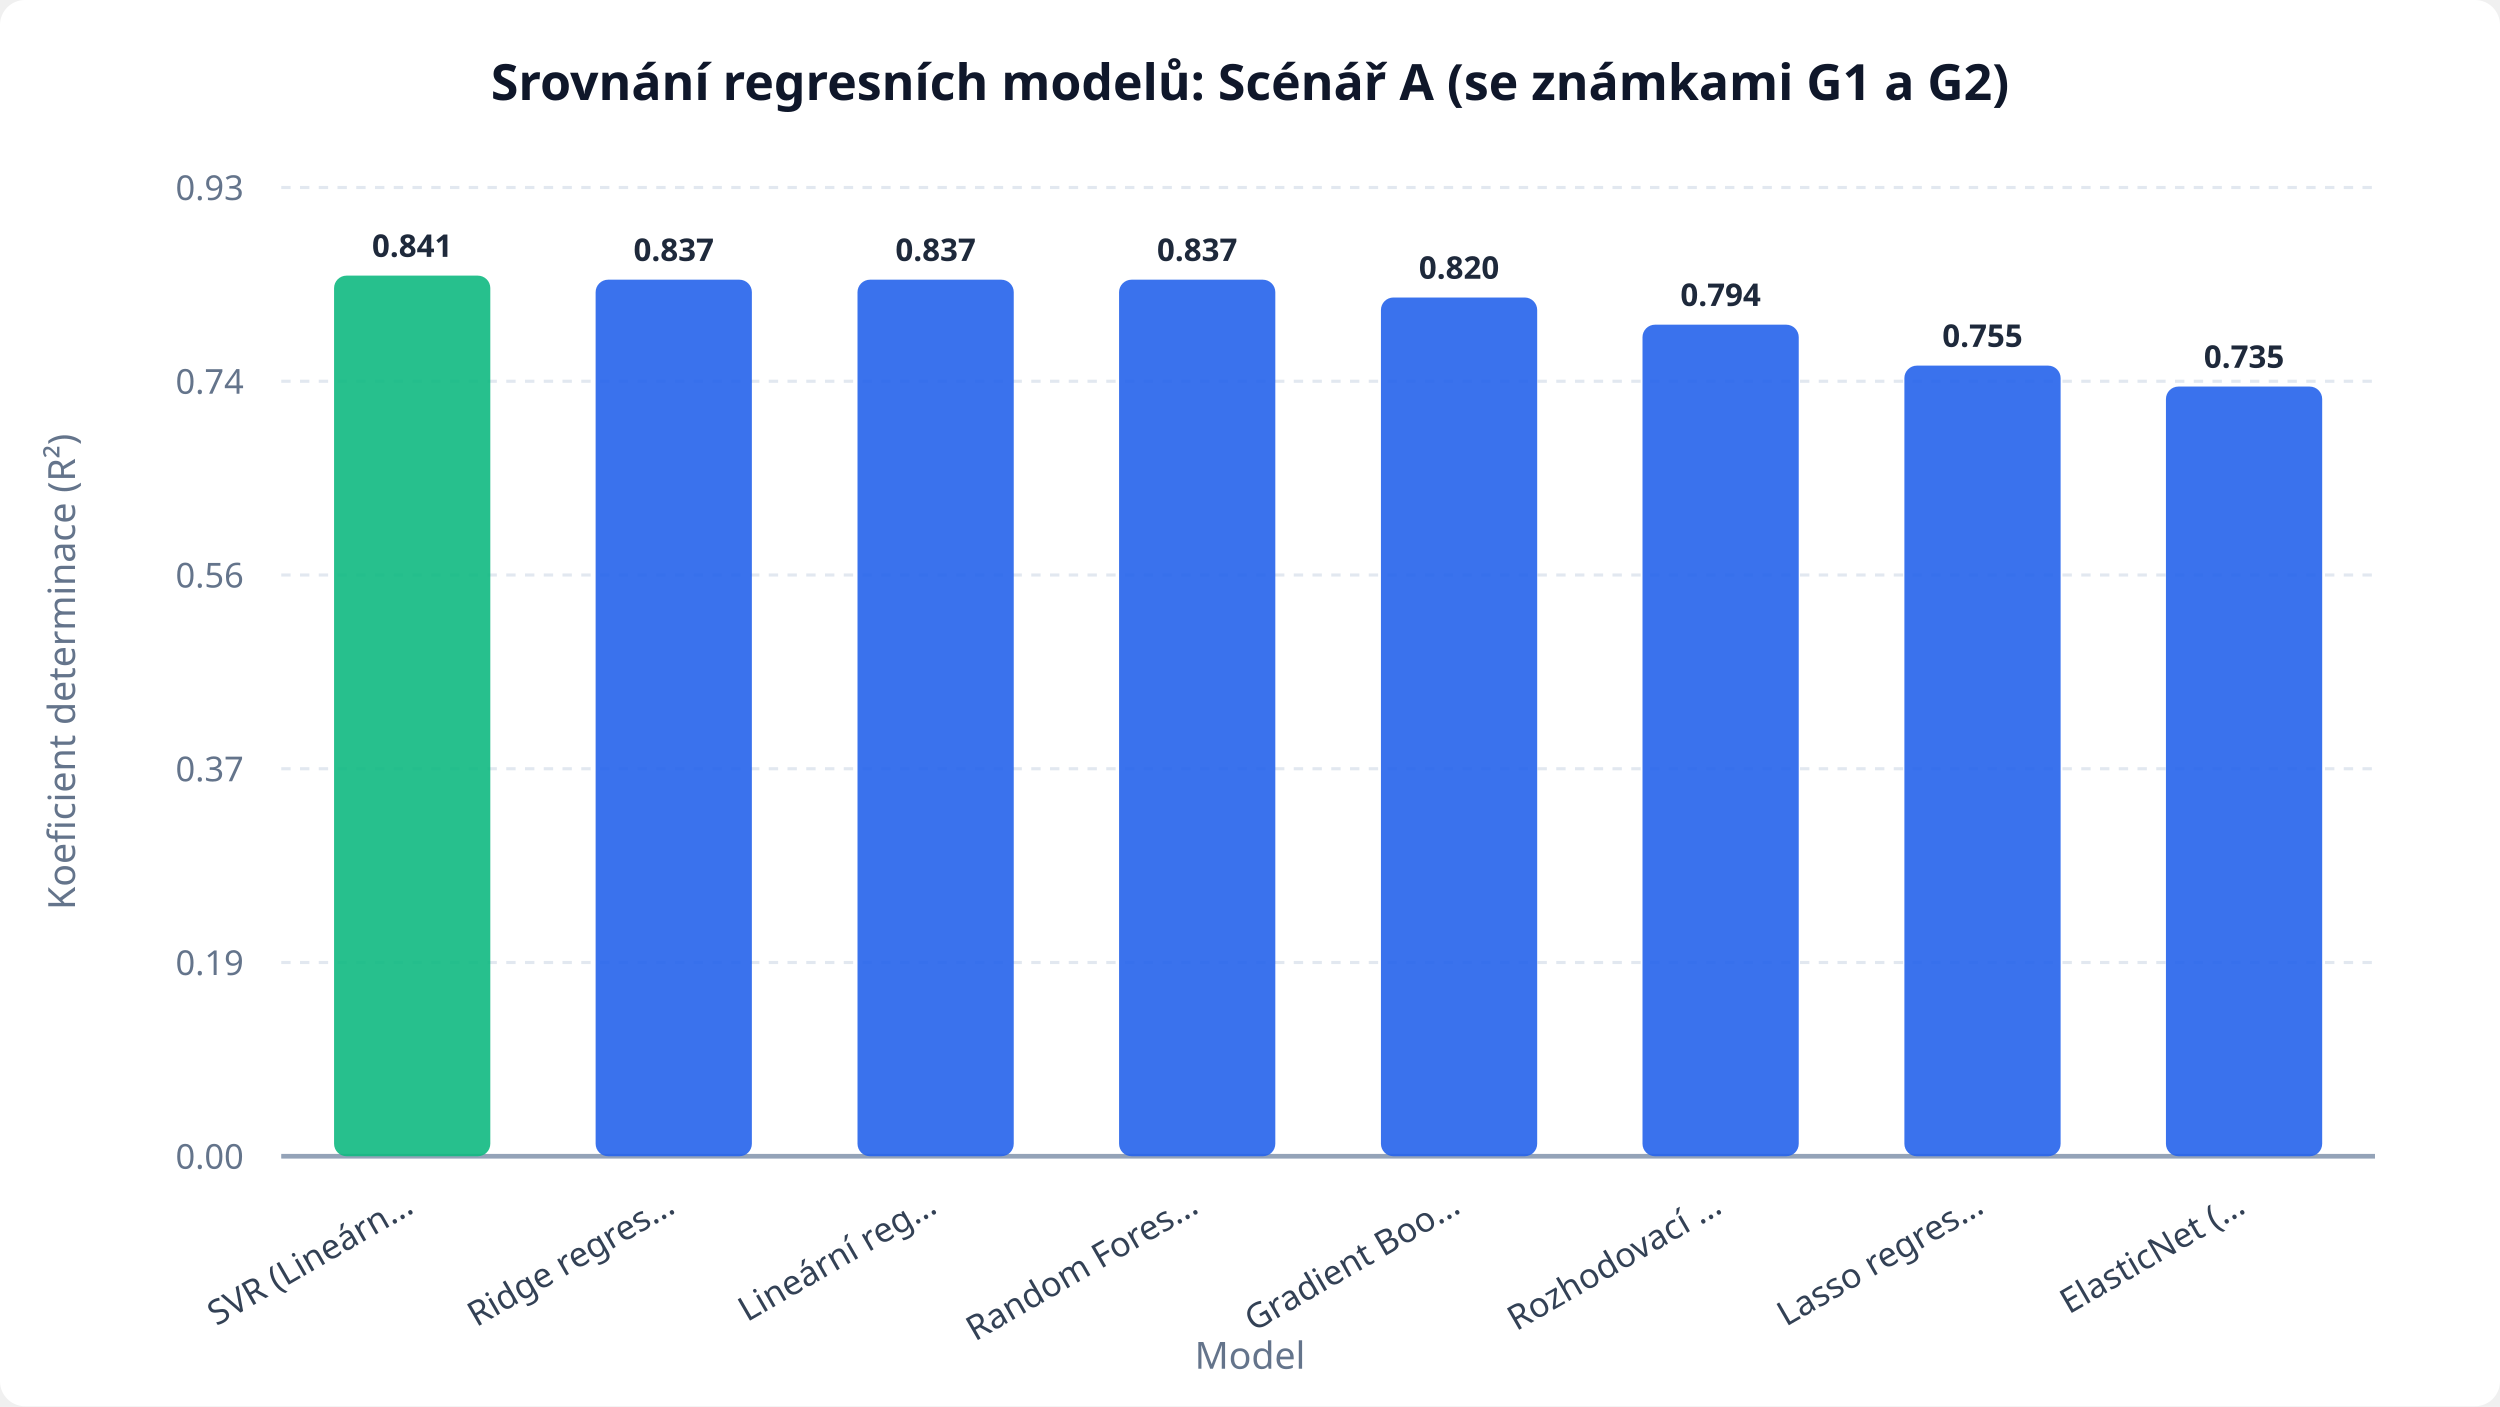
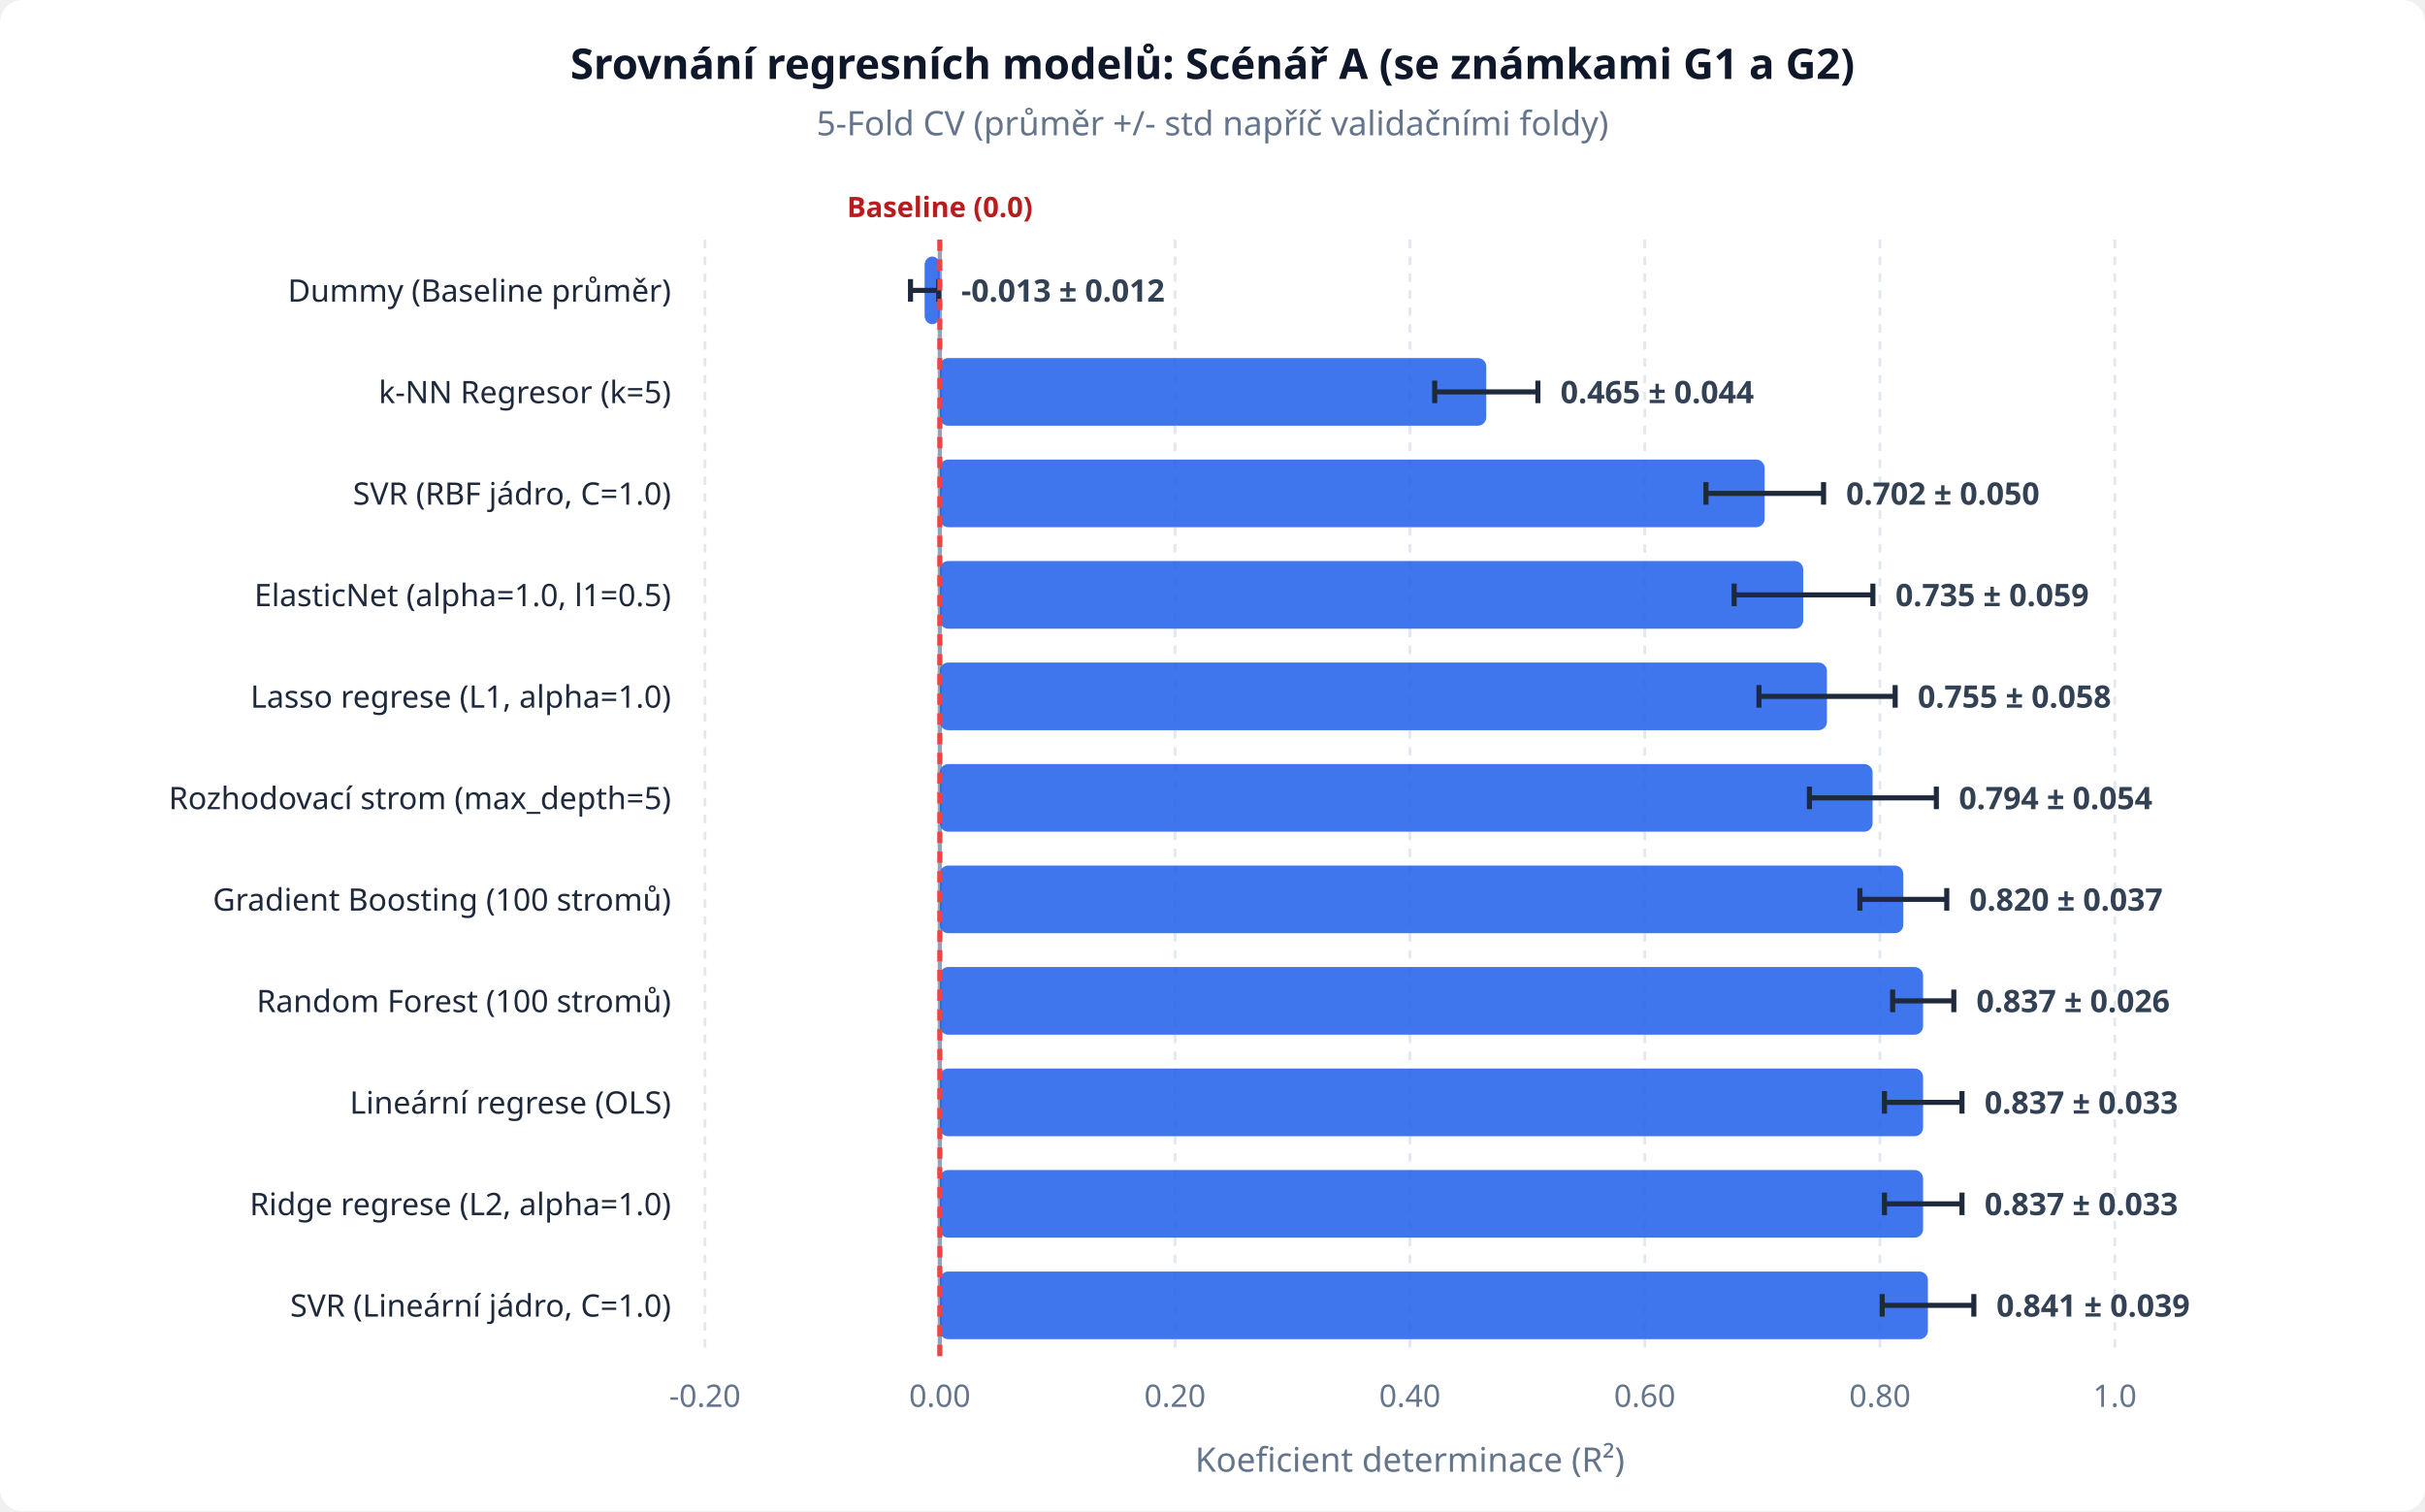
- <svg xmlns="http://www.w3.org/2000/svg" viewBox="0 0 800 450" width="800" height="450" style="background:#ffffff; border-radius:8px; border:1px solid #e2e8f0; font-family:system-ui, sans-serif;">
-   <rect width="800" height="450" fill="#ffffff" rx="8" />
-   <text x="400.0" y="32" text-anchor="middle" font-size="16" font-weight="bold" fill="#0f172a">Srovnání regresních modelů: Scénář A (se známkami G1 a G2)</text>
-   <text x="400.0" y="438" text-anchor="middle" font-size="12" fill="#64748b">Model</text>
-   <text x="24" y="215.0" text-anchor="middle" font-size="12" fill="#64748b" transform="rotate(-90, 24, 215.0)">Koeficient determinace (R²)</text>
-   <line x1="90" y1="370.0" x2="760" y2="370.0" stroke="#e2e8f0" stroke-width="1" stroke-dasharray="3 3" />
-   <line x1="90" y1="308.0" x2="760" y2="308.0" stroke="#e2e8f0" stroke-width="1" stroke-dasharray="3 3" />
-   <line x1="90" y1="246.0" x2="760" y2="246.0" stroke="#e2e8f0" stroke-width="1" stroke-dasharray="3 3" />
-   <line x1="90" y1="184.0" x2="760" y2="184.0" stroke="#e2e8f0" stroke-width="1" stroke-dasharray="3 3" />
-   <line x1="90" y1="122.0" x2="760" y2="122.0" stroke="#e2e8f0" stroke-width="1" stroke-dasharray="3 3" />
-   <line x1="90" y1="60.0" x2="760" y2="60.0" stroke="#e2e8f0" stroke-width="1" stroke-dasharray="3 3" />
-   <line x1="90" y1="370.0" x2="760" y2="370.0" stroke="#94a3b8" stroke-width="1.5" />
-   <rect x="106.9" y="88.2" width="50.0" height="281.8" rx="4" fill="#10b981" opacity="0.9" />
-   <text x="131.9" y="82.2" text-anchor="middle" font-family="system-ui, sans-serif" font-size="10" font-weight="600" fill="#1e293b">0.841</text>
-   <rect x="190.6" y="89.5" width="50.0" height="280.5" rx="4" fill="#2563eb" opacity="0.9" />
-   <text x="215.6" y="83.5" text-anchor="middle" font-family="system-ui, sans-serif" font-size="10" font-weight="600" fill="#1e293b">0.837</text>
-   <rect x="274.4" y="89.5" width="50.0" height="280.5" rx="4" fill="#2563eb" opacity="0.9" />
-   <text x="299.4" y="83.5" text-anchor="middle" font-family="system-ui, sans-serif" font-size="10" font-weight="600" fill="#1e293b">0.837</text>
-   <rect x="358.1" y="89.5" width="50.0" height="280.5" rx="4" fill="#2563eb" opacity="0.9" />
-   <text x="383.1" y="83.5" text-anchor="middle" font-family="system-ui, sans-serif" font-size="10" font-weight="600" fill="#1e293b">0.837</text>
-   <rect x="441.9" y="95.2" width="50.0" height="274.8" rx="4" fill="#2563eb" opacity="0.9" />
-   <text x="466.9" y="89.2" text-anchor="middle" font-family="system-ui, sans-serif" font-size="10" font-weight="600" fill="#1e293b">0.820</text>
-   <rect x="525.6" y="103.9" width="50.0" height="266.1" rx="4" fill="#2563eb" opacity="0.9" />
-   <text x="550.6" y="97.9" text-anchor="middle" font-family="system-ui, sans-serif" font-size="10" font-weight="600" fill="#1e293b">0.794</text>
-   <rect x="609.4" y="117.0" width="50.0" height="253.0" rx="4" fill="#2563eb" opacity="0.9" />
-   <text x="634.4" y="111.0" text-anchor="middle" font-family="system-ui, sans-serif" font-size="10" font-weight="600" fill="#1e293b">0.755</text>
-   <rect x="693.1" y="123.7" width="50.0" height="246.3" rx="4" fill="#2563eb" opacity="0.9" />
-   <text x="718.1" y="117.7" text-anchor="middle" font-family="system-ui, sans-serif" font-size="10" font-weight="600" fill="#1e293b">0.735</text>
-   <text x="78" y="374.0" text-anchor="end" font-family="system-ui, sans-serif" font-size="11" fill="#64748b">0.00</text>
-   <text x="78" y="312.0" text-anchor="end" font-family="system-ui, sans-serif" font-size="11" fill="#64748b">0.19</text>
-   <text x="78" y="250.0" text-anchor="end" font-family="system-ui, sans-serif" font-size="11" fill="#64748b">0.37</text>
-   <text x="78" y="188.0" text-anchor="end" font-family="system-ui, sans-serif" font-size="11" fill="#64748b">0.56</text>
-   <text x="78" y="126.0" text-anchor="end" font-family="system-ui, sans-serif" font-size="11" fill="#64748b">0.74</text>
-   <text x="78" y="64.0" text-anchor="end" font-family="system-ui, sans-serif" font-size="11" fill="#64748b">0.93</text>
-   <text x="131.9" y="388.0" text-anchor="end" font-family="system-ui, sans-serif" font-size="11" fill="#334155" transform="rotate(-30, 131.9, 386.0)">SVR (Lineárn…</text>
-   <text x="215.6" y="388.0" text-anchor="end" font-family="system-ui, sans-serif" font-size="11" fill="#334155" transform="rotate(-30, 215.6, 386.0)">Ridge regres…</text>
-   <text x="299.4" y="388.0" text-anchor="end" font-family="system-ui, sans-serif" font-size="11" fill="#334155" transform="rotate(-30, 299.4, 386.0)">Lineární reg…</text>
-   <text x="383.1" y="388.0" text-anchor="end" font-family="system-ui, sans-serif" font-size="11" fill="#334155" transform="rotate(-30, 383.1, 386.0)">Random Fores…</text>
-   <text x="466.9" y="388.0" text-anchor="end" font-family="system-ui, sans-serif" font-size="11" fill="#334155" transform="rotate(-30, 466.9, 386.0)">Gradient Boo…</text>
-   <text x="550.6" y="388.0" text-anchor="end" font-family="system-ui, sans-serif" font-size="11" fill="#334155" transform="rotate(-30, 550.6, 386.0)">Rozhodovací …</text>
-   <text x="634.4" y="388.0" text-anchor="end" font-family="system-ui, sans-serif" font-size="11" fill="#334155" transform="rotate(-30, 634.4, 386.0)">Lasso regres…</text>
-   <text x="718.1" y="388.0" text-anchor="end" font-family="system-ui, sans-serif" font-size="11" fill="#334155" transform="rotate(-30, 718.1, 386.0)">ElasticNet (…</text>
+ <svg xmlns="http://www.w3.org/2000/svg" viewBox="0 0 860 536" width="860" height="536" style="background:#ffffff; border-radius:8px; border:1px solid #e2e8f0; font-family:system-ui, sans-serif;">
+   <rect width="860" height="536" fill="#ffffff" rx="8" />
+   <text x="430.0" y="28" text-anchor="middle" font-size="15" font-weight="bold" fill="#0f172a">Srovnání regresních modelů: Scénář A (se známkami G1 a G2)</text>
+   <text x="430.0" y="48" text-anchor="middle" font-size="12" fill="#64748b">5-Fold CV (průměr +/- std napříč validačními foldy)</text>
+   <text x="500.0" y="522" text-anchor="middle" font-size="12" fill="#64748b">Koeficient determinace (R²)</text>
+   <line x1="250.0" y1="85" x2="250.0" y2="481" stroke="#e2e8f0" stroke-width="1" stroke-dasharray="3 3" />
+   <line x1="333.3" y1="85" x2="333.3" y2="481" stroke="#e2e8f0" stroke-width="1" stroke-dasharray="3 3" />
+   <line x1="416.7" y1="85" x2="416.7" y2="481" stroke="#e2e8f0" stroke-width="1" stroke-dasharray="3 3" />
+   <line x1="500.0" y1="85" x2="500.0" y2="481" stroke="#e2e8f0" stroke-width="1" stroke-dasharray="3 3" />
+   <line x1="583.3" y1="85" x2="583.3" y2="481" stroke="#e2e8f0" stroke-width="1" stroke-dasharray="3 3" />
+   <line x1="666.7" y1="85" x2="666.7" y2="481" stroke="#e2e8f0" stroke-width="1" stroke-dasharray="3 3" />
+   <line x1="750.0" y1="85" x2="750.0" y2="481" stroke="#e2e8f0" stroke-width="1" stroke-dasharray="3 3" />
+   <line x1="333.3" y1="85" x2="333.3" y2="481" stroke="#94a3b8" stroke-width="1.5" />
+   <rect x="327.9" y="91.0" width="5.4" height="24" rx="3" fill="#2563eb" opacity="0.88" />
+   <rect x="333.3" y="127.0" width="193.8" height="24" rx="3" fill="#2563eb" opacity="0.88" />
+   <rect x="333.3" y="163.0" width="292.5" height="24" rx="3" fill="#2563eb" opacity="0.88" />
+   <rect x="333.3" y="199.0" width="306.2" height="24" rx="3" fill="#2563eb" opacity="0.88" />
+   <rect x="333.3" y="235.0" width="314.6" height="24" rx="3" fill="#2563eb" opacity="0.88" />
+   <rect x="333.3" y="271.0" width="330.8" height="24" rx="3" fill="#2563eb" opacity="0.88" />
+   <rect x="333.3" y="307.0" width="341.7" height="24" rx="3" fill="#2563eb" opacity="0.88" />
+   <rect x="333.3" y="343.0" width="348.7" height="24" rx="3" fill="#2563eb" opacity="0.88" />
+   <rect x="333.3" y="379.0" width="348.7" height="24" rx="3" fill="#2563eb" opacity="0.88" />
+   <rect x="333.3" y="415.0" width="348.7" height="24" rx="3" fill="#2563eb" opacity="0.88" />
+   <rect x="333.3" y="451.0" width="350.4" height="24" rx="3" fill="#2563eb" opacity="0.88" />
+   <line x1="322.9" y1="103.0" x2="332.9" y2="103.0" stroke="#1e293b" stroke-width="1.8" />
+   <line x1="322.9" y1="99.0" x2="322.9" y2="107.0" stroke="#1e293b" stroke-width="1.8" />
+   <line x1="332.9" y1="99.0" x2="332.9" y2="107.0" stroke="#1e293b" stroke-width="1.8" />
+   <line x1="508.8" y1="139.0" x2="545.4" y2="139.0" stroke="#1e293b" stroke-width="1.8" />
+   <line x1="508.8" y1="135.0" x2="508.8" y2="143.0" stroke="#1e293b" stroke-width="1.8" />
+   <line x1="545.4" y1="135.0" x2="545.4" y2="143.0" stroke="#1e293b" stroke-width="1.8" />
+   <line x1="605.0" y1="175.0" x2="646.7" y2="175.0" stroke="#1e293b" stroke-width="1.8" />
+   <line x1="605.0" y1="171.0" x2="605.0" y2="179.0" stroke="#1e293b" stroke-width="1.8" />
+   <line x1="646.7" y1="171.0" x2="646.7" y2="179.0" stroke="#1e293b" stroke-width="1.8" />
+   <line x1="615.0" y1="211.0" x2="664.2" y2="211.0" stroke="#1e293b" stroke-width="1.8" />
+   <line x1="615.0" y1="207.0" x2="615.0" y2="215.0" stroke="#1e293b" stroke-width="1.8" />
+   <line x1="664.2" y1="207.0" x2="664.2" y2="215.0" stroke="#1e293b" stroke-width="1.8" />
+   <line x1="623.8" y1="247.0" x2="672.1" y2="247.0" stroke="#1e293b" stroke-width="1.8" />
+   <line x1="623.8" y1="243.0" x2="623.8" y2="251.0" stroke="#1e293b" stroke-width="1.8" />
+   <line x1="672.1" y1="243.0" x2="672.1" y2="251.0" stroke="#1e293b" stroke-width="1.8" />
+   <line x1="641.7" y1="283.0" x2="686.7" y2="283.0" stroke="#1e293b" stroke-width="1.8" />
+   <line x1="641.7" y1="279.0" x2="641.7" y2="287.0" stroke="#1e293b" stroke-width="1.8" />
+   <line x1="686.7" y1="279.0" x2="686.7" y2="287.0" stroke="#1e293b" stroke-width="1.8" />
+   <line x1="659.6" y1="319.0" x2="690.4" y2="319.0" stroke="#1e293b" stroke-width="1.8" />
+   <line x1="659.6" y1="315.0" x2="659.6" y2="323.0" stroke="#1e293b" stroke-width="1.8" />
+   <line x1="690.4" y1="315.0" x2="690.4" y2="323.0" stroke="#1e293b" stroke-width="1.8" />
+   <line x1="671.2" y1="355.0" x2="692.9" y2="355.0" stroke="#1e293b" stroke-width="1.8" />
+   <line x1="671.2" y1="351.0" x2="671.2" y2="359.0" stroke="#1e293b" stroke-width="1.8" />
+   <line x1="692.9" y1="351.0" x2="692.9" y2="359.0" stroke="#1e293b" stroke-width="1.8" />
+   <line x1="668.3" y1="391.0" x2="695.8" y2="391.0" stroke="#1e293b" stroke-width="1.8" />
+   <line x1="668.3" y1="387.0" x2="668.3" y2="395.0" stroke="#1e293b" stroke-width="1.8" />
+   <line x1="695.8" y1="387.0" x2="695.8" y2="395.0" stroke="#1e293b" stroke-width="1.8" />
+   <line x1="668.3" y1="427.0" x2="695.8" y2="427.0" stroke="#1e293b" stroke-width="1.8" />
+   <line x1="668.3" y1="423.0" x2="668.3" y2="431.0" stroke="#1e293b" stroke-width="1.8" />
+   <line x1="695.8" y1="423.0" x2="695.8" y2="431.0" stroke="#1e293b" stroke-width="1.8" />
+   <line x1="667.5" y1="463.0" x2="700.0" y2="463.0" stroke="#1e293b" stroke-width="1.8" />
+   <line x1="667.5" y1="459.0" x2="667.5" y2="467.0" stroke="#1e293b" stroke-width="1.8" />
+   <line x1="700.0" y1="459.0" x2="700.0" y2="467.0" stroke="#1e293b" stroke-width="1.8" />
+   <line x1="333.3" y1="85" x2="333.3" y2="481" stroke="#ef4444" stroke-width="1.8" stroke-dasharray="4 3" />
+   <text x="333.3" y="77" text-anchor="middle" font-family="system-ui, sans-serif" font-size="10" font-weight="bold" fill="#b91c1c">Baseline (0.0)</text>
+   <text x="340.9" y="107.0" text-anchor="start" font-family="system-ui, sans-serif" font-size="11" font-weight="600" fill="#334155">-0.013 ± 0.012</text>
+   <text x="553.4" y="143.0" text-anchor="start" font-family="system-ui, sans-serif" font-size="11" font-weight="600" fill="#334155">0.465 ± 0.044</text>
+   <text x="654.7" y="179.0" text-anchor="start" font-family="system-ui, sans-serif" font-size="11" font-weight="600" fill="#334155">0.702 ± 0.050</text>
+   <text x="672.2" y="215.0" text-anchor="start" font-family="system-ui, sans-serif" font-size="11" font-weight="600" fill="#334155">0.735 ± 0.059</text>
+   <text x="680.1" y="251.0" text-anchor="start" font-family="system-ui, sans-serif" font-size="11" font-weight="600" fill="#334155">0.755 ± 0.058</text>
+   <text x="694.7" y="287.0" text-anchor="start" font-family="system-ui, sans-serif" font-size="11" font-weight="600" fill="#334155">0.794 ± 0.054</text>
+   <text x="698.4" y="323.0" text-anchor="start" font-family="system-ui, sans-serif" font-size="11" font-weight="600" fill="#334155">0.820 ± 0.037</text>
+   <text x="700.9" y="359.0" text-anchor="start" font-family="system-ui, sans-serif" font-size="11" font-weight="600" fill="#334155">0.837 ± 0.026</text>
+   <text x="703.8" y="395.0" text-anchor="start" font-family="system-ui, sans-serif" font-size="11" font-weight="600" fill="#334155">0.837 ± 0.033</text>
+   <text x="703.8" y="431.0" text-anchor="start" font-family="system-ui, sans-serif" font-size="11" font-weight="600" fill="#334155">0.837 ± 0.033</text>
+   <text x="708.0" y="467.0" text-anchor="start" font-family="system-ui, sans-serif" font-size="11" font-weight="600" fill="#334155">0.841 ± 0.039</text>
+   <text x="238" y="107.0" text-anchor="end" font-family="system-ui, sans-serif" font-size="11" fill="#1e293b">Dummy (Baseline průměr)</text>
+   <text x="238" y="143.0" text-anchor="end" font-family="system-ui, sans-serif" font-size="11" fill="#1e293b">k-NN Regresor (k=5)</text>
+   <text x="238" y="179.0" text-anchor="end" font-family="system-ui, sans-serif" font-size="11" fill="#1e293b">SVR (RBF jádro, C=1.0)</text>
+   <text x="238" y="215.0" text-anchor="end" font-family="system-ui, sans-serif" font-size="11" fill="#1e293b">ElasticNet (alpha=1.0, l1=0.5)</text>
+   <text x="238" y="251.0" text-anchor="end" font-family="system-ui, sans-serif" font-size="11" fill="#1e293b">Lasso regrese (L1, alpha=1.0)</text>
+   <text x="238" y="287.0" text-anchor="end" font-family="system-ui, sans-serif" font-size="11" fill="#1e293b">Rozhodovací strom (max_depth=5)</text>
+   <text x="238" y="323.0" text-anchor="end" font-family="system-ui, sans-serif" font-size="11" fill="#1e293b">Gradient Boosting (100 stromů)</text>
+   <text x="238" y="359.0" text-anchor="end" font-family="system-ui, sans-serif" font-size="11" fill="#1e293b">Random Forest (100 stromů)</text>
+   <text x="238" y="395.0" text-anchor="end" font-family="system-ui, sans-serif" font-size="11" fill="#1e293b">Lineární regrese (OLS)</text>
+   <text x="238" y="431.0" text-anchor="end" font-family="system-ui, sans-serif" font-size="11" fill="#1e293b">Ridge regrese (L2, alpha=1.0)</text>
+   <text x="238" y="467.0" text-anchor="end" font-family="system-ui, sans-serif" font-size="11" fill="#1e293b">SVR (Lineární jádro, C=1.0)</text>
+   <text x="250.0" y="499" text-anchor="middle" font-family="system-ui, sans-serif" font-size="11" fill="#64748b">-0.20</text>
+   <text x="333.3" y="499" text-anchor="middle" font-family="system-ui, sans-serif" font-size="11" fill="#64748b">0.00</text>
+   <text x="416.7" y="499" text-anchor="middle" font-family="system-ui, sans-serif" font-size="11" fill="#64748b">0.20</text>
+   <text x="500.0" y="499" text-anchor="middle" font-family="system-ui, sans-serif" font-size="11" fill="#64748b">0.40</text>
+   <text x="583.3" y="499" text-anchor="middle" font-family="system-ui, sans-serif" font-size="11" fill="#64748b">0.60</text>
+   <text x="666.7" y="499" text-anchor="middle" font-family="system-ui, sans-serif" font-size="11" fill="#64748b">0.80</text>
+   <text x="750.0" y="499" text-anchor="middle" font-family="system-ui, sans-serif" font-size="11" fill="#64748b">1.0</text>
</svg>
